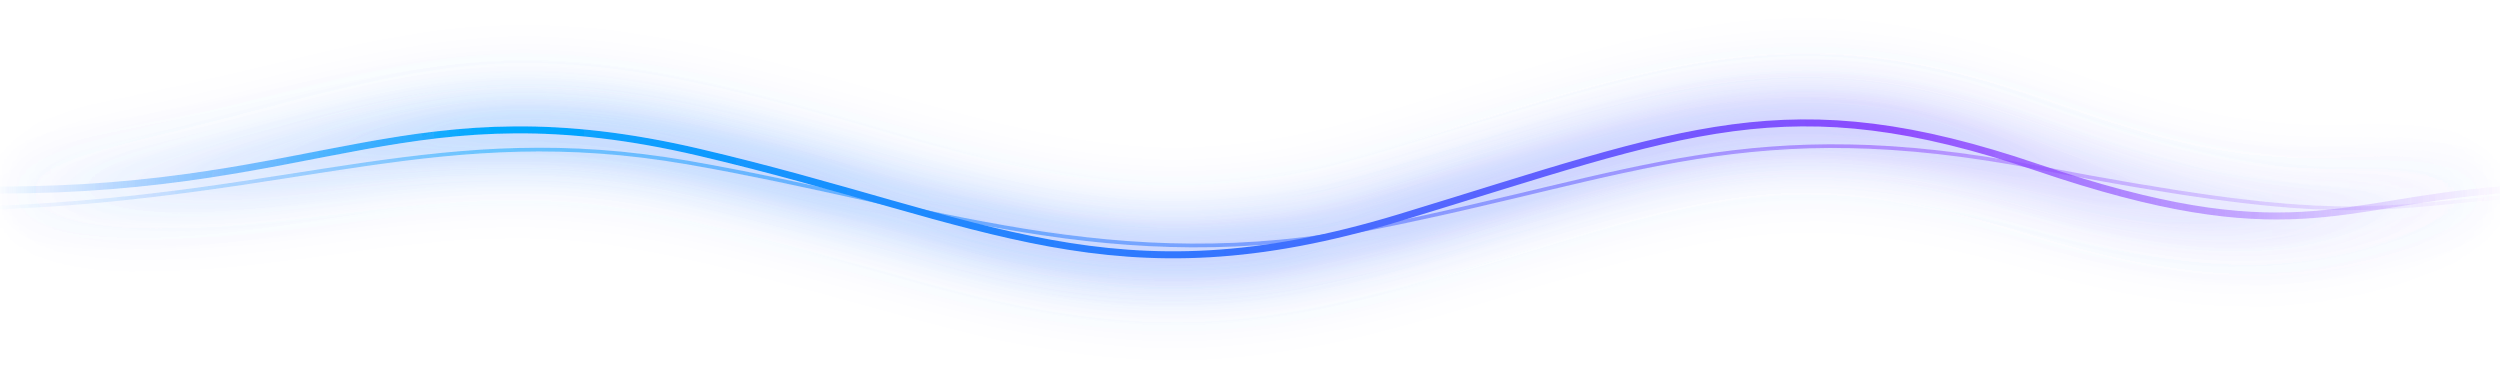
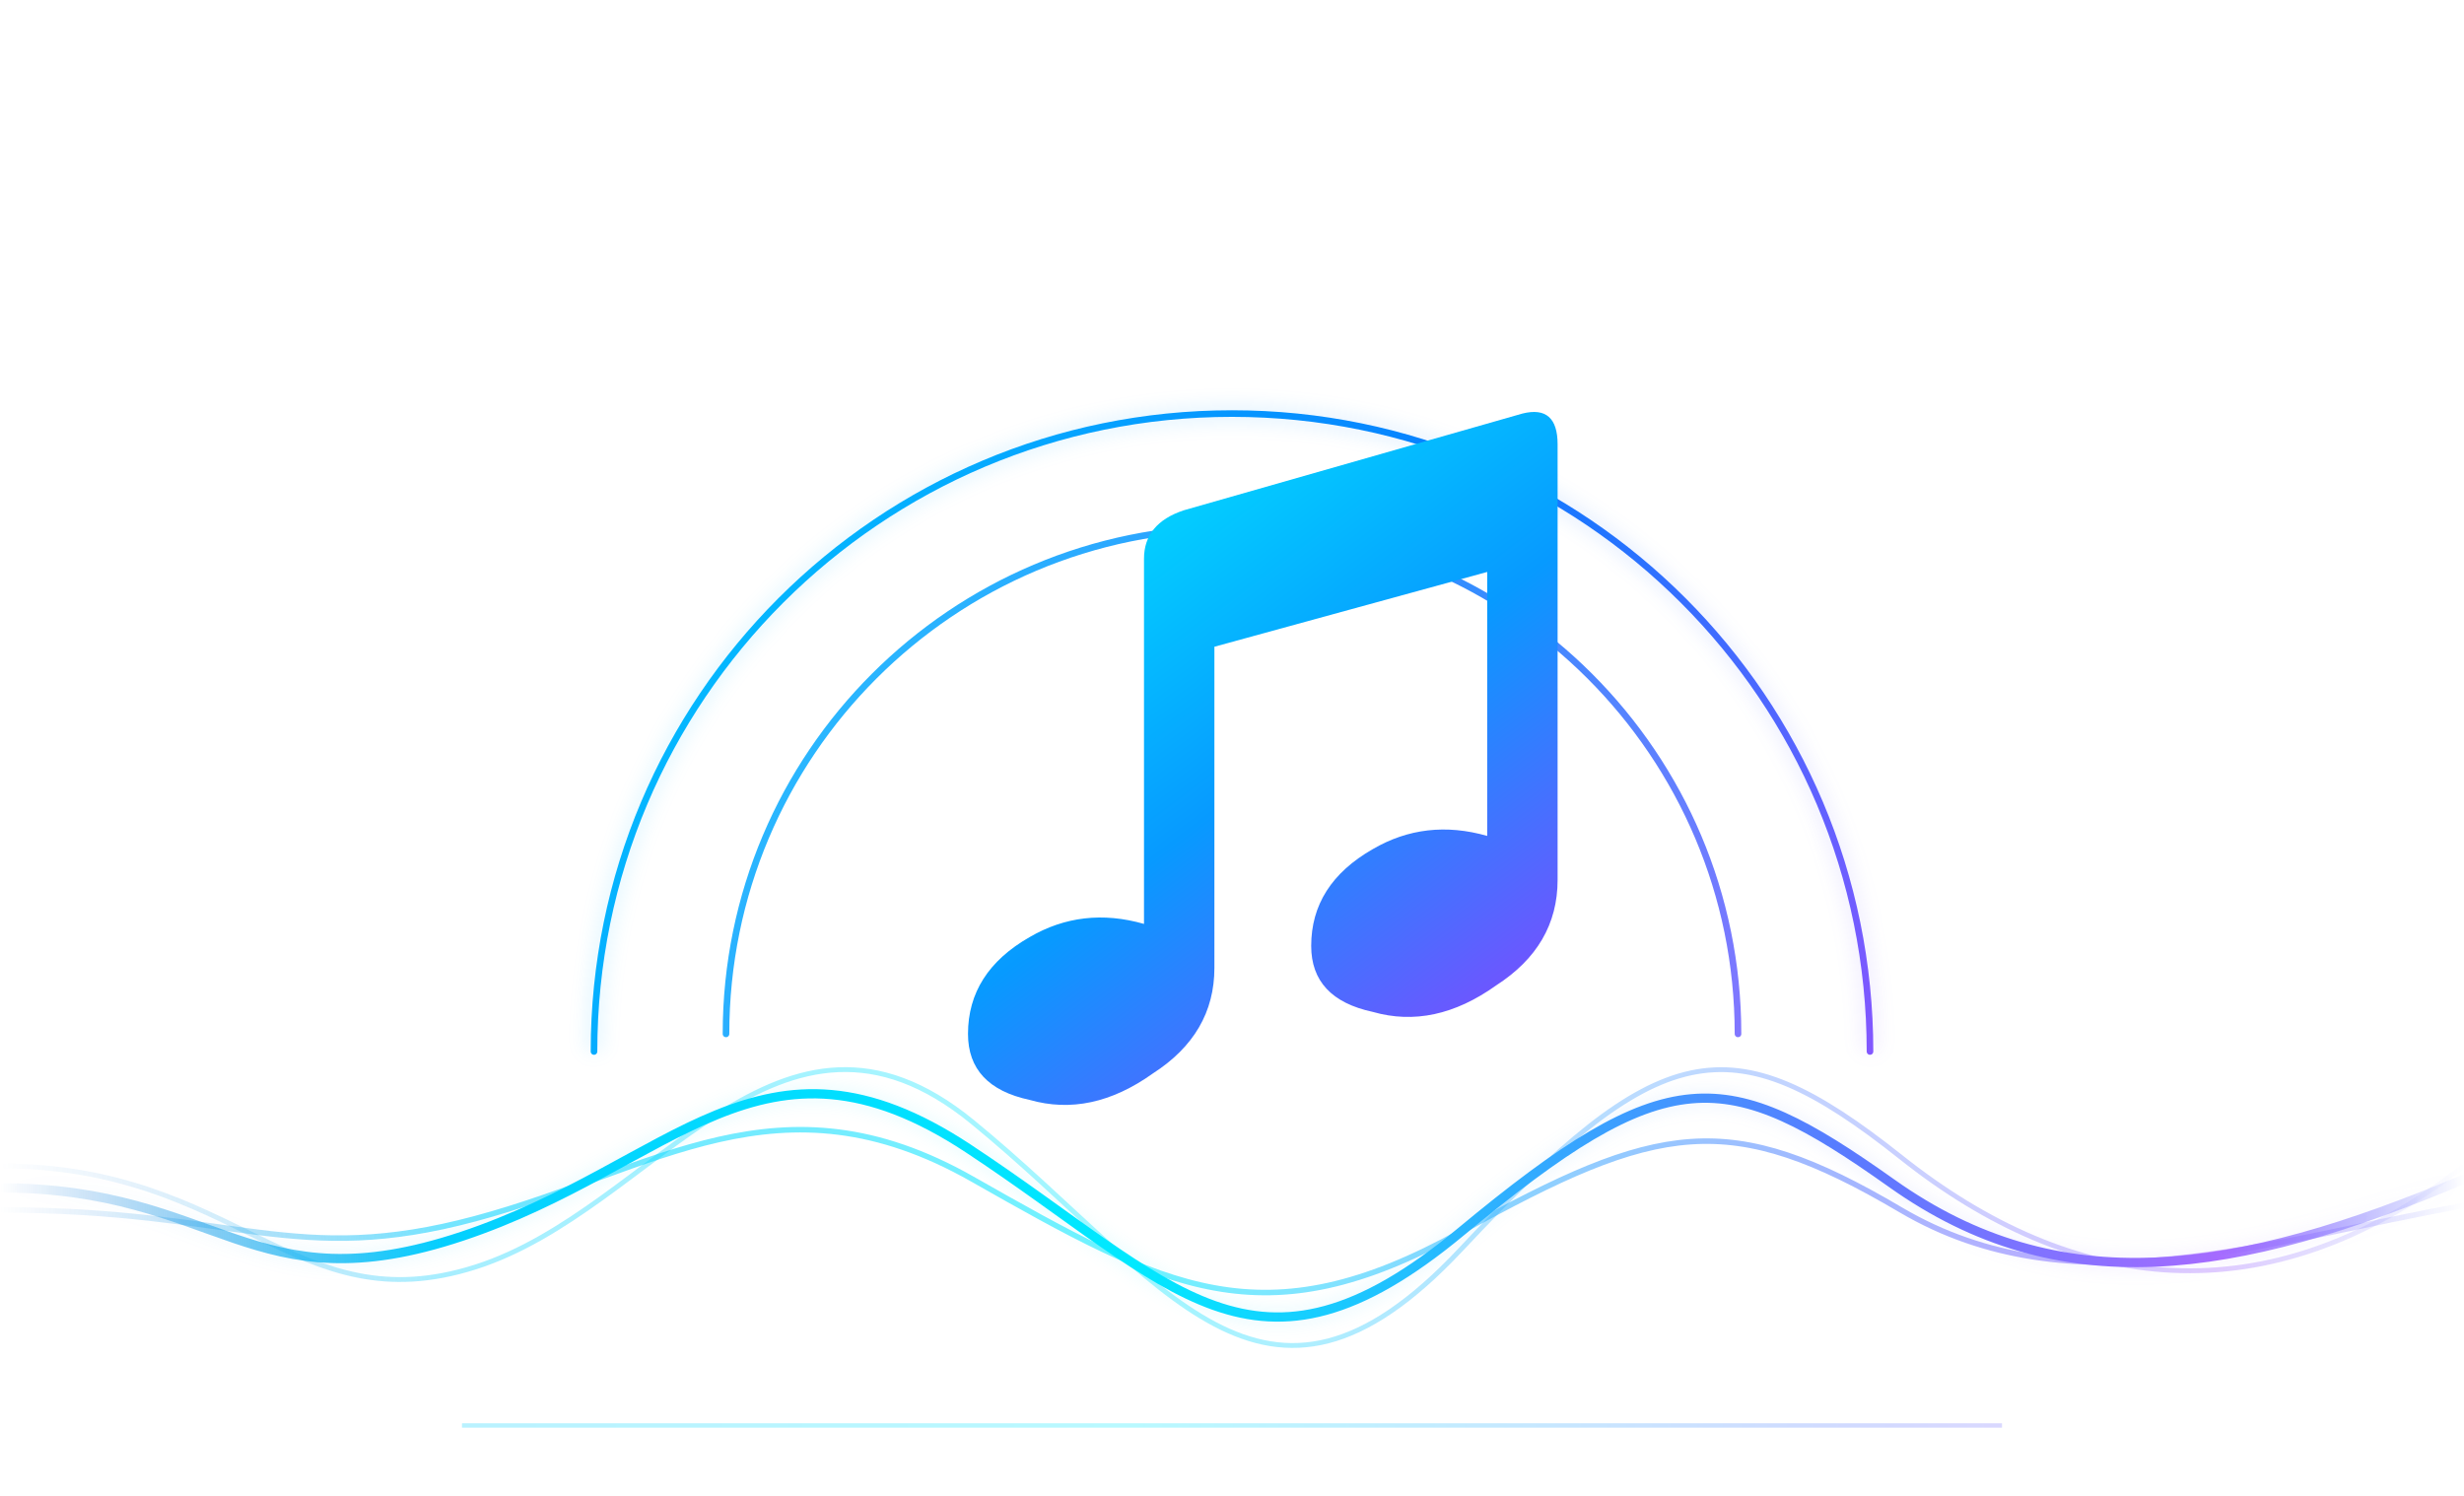
- <svg xmlns="http://www.w3.org/2000/svg" viewBox="0 0 1000 150" preserveAspectRatio="none" width="1000" height="150">
-   <style>
- svg{filter:drop-shadow(0 0 13px #2e76ff66) drop-shadow(0 0 8px #6583ff88)}
- .wave-main,.wave-secondary,.wave-haze{fill:none;stroke-linecap:round}
- .wave-main{stroke:url(#waveGradient);stroke-width:2.8;animation:waveMove 5.5s ease-in-out infinite alternate}
- .wave-secondary{stroke:url(#waveGradient);stroke-width:1.5;opacity:.55;animation:waveMove 7s ease-in-out infinite alternate-reverse}
- .wave-haze{stroke:url(#waveGradient);stroke-width:15;opacity:.22;filter:blur(11px);animation:waveMove 5.5s ease-in-out infinite alternate}
- @keyframes waveMove{0%{transform:translateY(-9px) scaleY(.76)}50%{transform:translateY(7px) scaleY(1.12)}100%{transform:translateY(-4px) scaleY(.85)}}
- @media(prefers-reduced-motion:reduce){.wave-main,.wave-secondary,.wave-haze{animation:none}}
- </style>
+ <svg xmlns="http://www.w3.org/2000/svg" width="560" height="340" viewBox="0 0 560 340" fill="none">
  <defs>
-     <linearGradient id="waveGradient" x1="0" y1="0" x2="1" y2="0">
-       <stop offset="0" stop-color="#0576ff" stop-opacity="0" />
-       <stop offset=".2" stop-color="#00aaff" />
-       <stop offset=".48" stop-color="#3375ff" />
-       <stop offset=".75" stop-color="#8d4cff" />
-       <stop offset="1" stop-color="#9049ff" stop-opacity="0" />
+     <linearGradient id="ring" x1="105" y1="50" x2="452" y2="270" gradientUnits="userSpaceOnUse">
+       <stop stop-color="#00E8FF" />
+       <stop offset=".55" stop-color="#087CFF" />
+       <stop offset="1" stop-color="#A34DFF" />
    </linearGradient>
+     <linearGradient id="note" x1="235" y1="90" x2="345" y2="235" gradientUnits="userSpaceOnUse">
+       <stop stop-color="#00F0FF" />
+       <stop offset=".55" stop-color="#079AFF" />
+       <stop offset="1" stop-color="#7C4CFF" />
+     </linearGradient>
+     <linearGradient id="wave" x1="0" y1="0" x2="560" y2="0" gradientUnits="userSpaceOnUse">
+       <stop stop-color="#0969D5" stop-opacity="0" />
+       <stop offset=".18" stop-color="#03CFFF" />
+       <stop offset=".46" stop-color="#00E9FF" />
+       <stop offset=".75" stop-color="#597AFF" />
+       <stop offset=".9" stop-color="#A56BFF" />
+       <stop offset="1" stop-color="#4E62FF" stop-opacity="0" />
+     </linearGradient>
+     <filter id="glow" x="-35%" y="-35%" width="170%" height="170%">
+       <feGaussianBlur stdDeviation="2" />
+     </filter>
+     <filter id="soft" x="-30%" y="-50%" width="160%" height="200%">
+       <feGaussianBlur stdDeviation="2.4" />
+     </filter>
  </defs>
-   <path class="wave-haze" d="M0 76 C130 76 165 34 280 61 S445 122 560 87 S715 33 815 67 S935 81 1000 76" />
-   <path class="wave-secondary" d="M0 83 C120 78 177 48 275 65 S445 112 550 91 S700 45 815 67 S945 84 1000 79" />
-   <path class="wave-main" d="M0 76 C130 76 165 34 280 61 S445 122 560 87 S715 33 815 67 S935 81 1000 76" />
+   <path d="M135 239 A145 145 0 1 1 425 239" stroke="url(#ring)" stroke-width="4" opacity=".10" filter="url(#glow)" />
+   <path d="M135 239 A145 145 0 1 1 425 239" stroke="url(#ring)" stroke-width="1.5" stroke-linecap="round" />
+   <path d="M165 235 A115 115 0 1 1 395 235" stroke="url(#ring)" stroke-width="1.5" stroke-linecap="round" opacity=".85" />
+   <path id="noteShape" d="M260 127 Q260 119 269 116 L346 94 Q354 92 354 101 L354 200 Q354 215 340 224 Q326 234 312 230 Q298 227 298 215 Q298 201 312 193 Q324 186 338 190 L338 130 L276 147 L276 220 Q276 235 262 244 Q248 254 234 250 Q220 247 220 235 Q220 221 234 213 Q246 206 260 210 Z" fill="url(#note)" />
+   <path id="mainWave" d="M0 270 C50 270 57 297 105 281 S173 230 220 261 S285 319 332 280 S392 242 430 269 S508 290 560 268" stroke="url(#wave)" stroke-width="2.1" stroke-linecap="round" />
+   <use href="#mainWave" stroke-width="5" opacity=".14" filter="url(#glow)" />
+   <path d="M0 275 C54 275 67 288 108 277 S177 243 221 268 S287 305 332 280 S393 252 432 275 S515 282 560 274" stroke="url(#wave)" stroke-width="1.25" opacity=".55" />
+   <path d="M0 265 C54 265 67 301 108 288 S177 219 221 255 S287 332 332 284 S393 232 432 263 S515 300 560 265" stroke="url(#wave)" stroke-width="1.1" opacity=".35" />
+   <path d="M105 324 H455" stroke="url(#wave)" stroke-width="1" opacity=".28" />
</svg>
